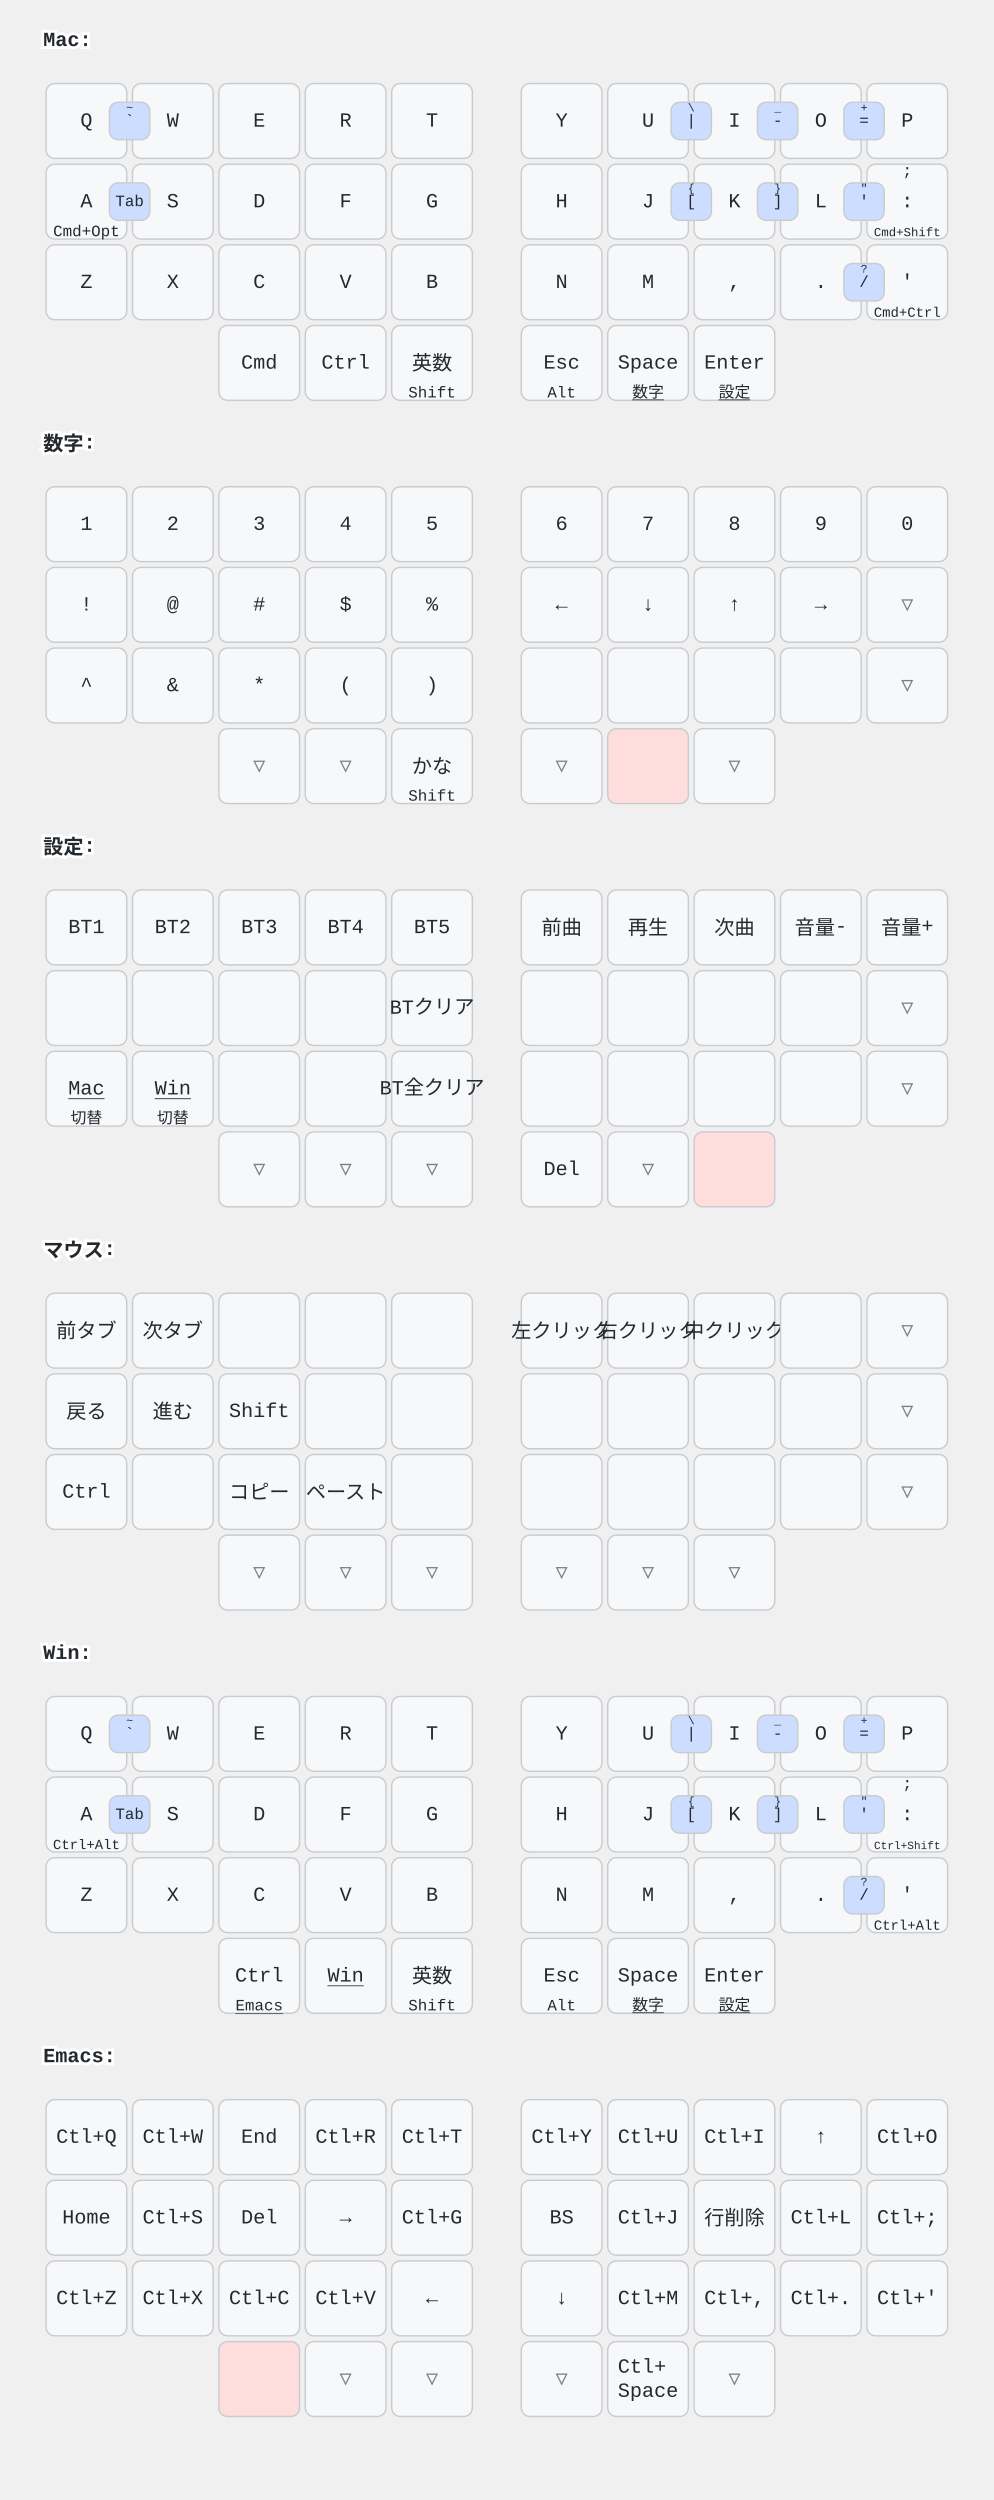
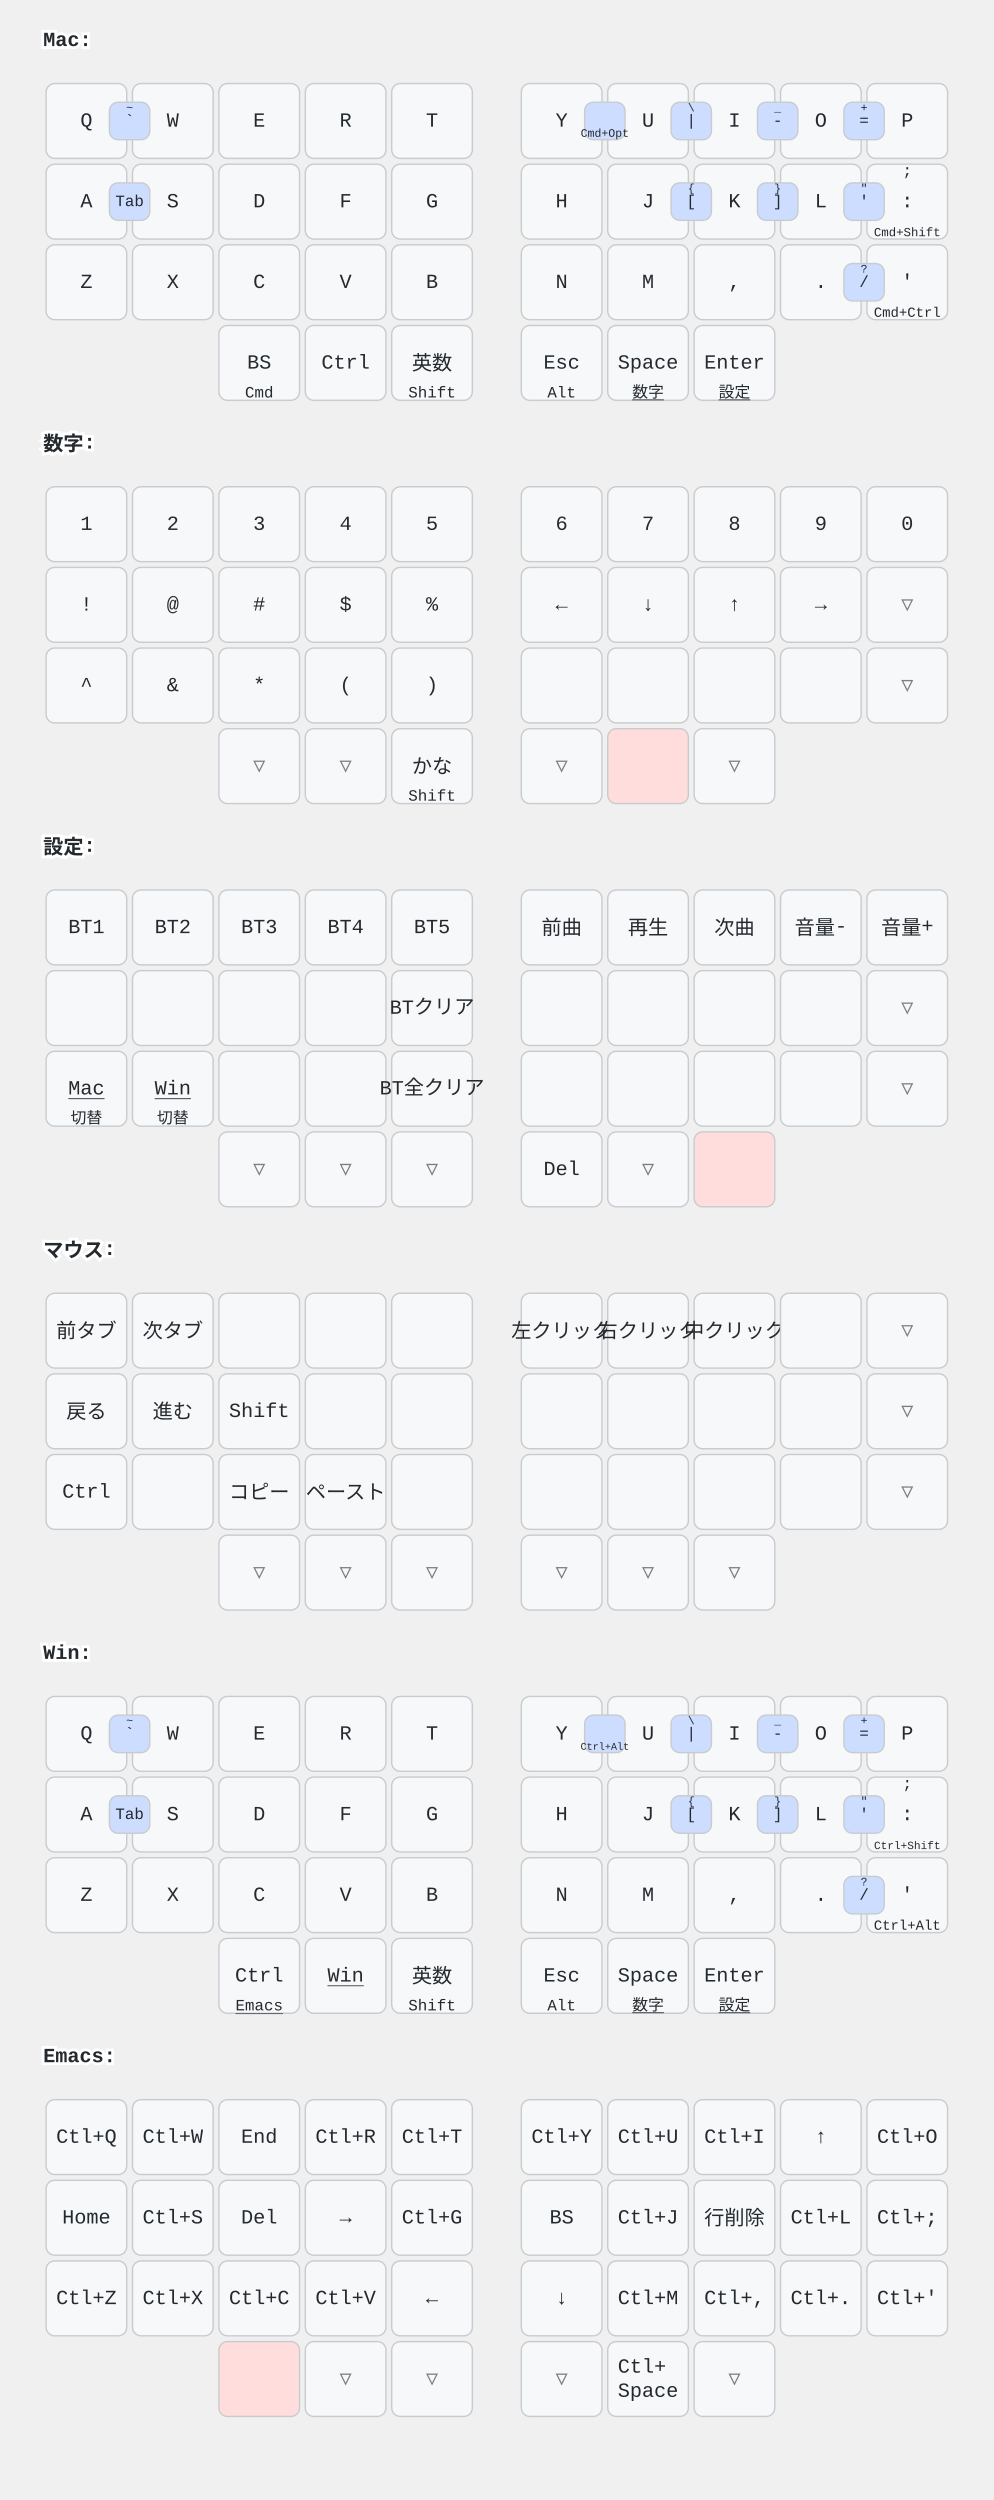
<svg xmlns="http://www.w3.org/2000/svg" width="690" height="1736" viewBox="0 0 690 1736" class="keymap">
  <style>/* inherit to force styles through use tags */
svg path {
    fill: inherit;
}

/* font and background color specifications */
svg.keymap {
    font-family: SFMono-Regular,Consolas,Liberation Mono,Menlo,monospace;
    font-size: 14px;
    font-kerning: normal;
    text-rendering: optimizeLegibility;
    fill: #24292e;
}

/* default key styling */
rect.key {
    fill: #f6f8fa;
}

rect.key, rect.combo {
    stroke: #c9cccf;
    stroke-width: 1;
}

/* default key side styling, only used is draw_key_sides is set */
rect.side {
    filter: brightness(90%);
}

/* color accent for combo boxes */
rect.combo, rect.combo-separate {
    fill: #cdf;
}

/* color accent for held keys */
rect.held, rect.combo.held {
    fill: #fdd;
}

/* color accent for ghost (optional) keys */
rect.ghost, rect.combo.ghost {
    stroke-dasharray: 4, 4;
    stroke-width: 2;
}

text {
    text-anchor: middle;
    dominant-baseline: middle;
}

/* styling for layer labels */
text.label {
    font-weight: bold;
    text-anchor: start;
    stroke: white;
    stroke-width: 4;
    paint-order: stroke;
}

/* styling for optional footer */
text.footer {
    text-anchor: end;
    dominant-baseline: auto;
    stroke: white;
    stroke-width: 4;
    paint-order: stroke;
}

/* styling for combo tap, and key non-tap label text */
text.combo, text.hold, text.shifted, text.left, text.right {
    font-size: 11px;
}

text.hold {
    text-anchor: middle;
    dominant-baseline: auto;
}

text.shifted {
    text-anchor: middle;
    dominant-baseline: hanging;
}

text.left {
    text-anchor: start;
}

text.right {
    text-anchor: end;
}

text.layer-activator {
    text-decoration: underline;
}

/* styling for hold/shifted label text in combo box */
text.combo.hold, text.combo.shifted, text.combo.left, text.combo.right {
    font-size: 8px;
}

/* lighter symbol for transparent keys */
text.trans {
    fill: #7b7e81;
}

/* styling for combo dendrons */
path.combo {
    stroke-width: 1;
    stroke: gray;
    fill: none;
}

/* Start Tabler Icons Cleanup */
/* cannot use height/width with glyphs */
.icon-tabler &gt; path {
    fill: inherit;
    stroke: inherit;
    stroke-width: 2;
}
/* hide tabler's default box */
.icon-tabler &gt; path[stroke="none"][fill="none"] {
    visibility: hidden;
}
/* End Tabler Icons Cleanup */
</style>
  <g transform="translate(30, 0)" class="layer-Mac">
    <text x="0" y="28" class="label" id="Mac">Mac:</text>
    <g transform="translate(0, 56)">
      <g transform="translate(30, 28)" class="key keypos-0">
        <rect rx="6" ry="6" x="-28" y="-26" width="56" height="52" class="key" />
        <text x="0" y="0" class="key tap">Q</text>
      </g>
      <g transform="translate(90, 28)" class="key keypos-1">
        <rect rx="6" ry="6" x="-28" y="-26" width="56" height="52" class="key" />
        <text x="0" y="0" class="key tap">W</text>
      </g>
      <g transform="translate(150, 28)" class="key keypos-2">
        <rect rx="6" ry="6" x="-28" y="-26" width="56" height="52" class="key" />
        <text x="0" y="0" class="key tap">E</text>
      </g>
      <g transform="translate(210, 28)" class="key keypos-3">
        <rect rx="6" ry="6" x="-28" y="-26" width="56" height="52" class="key" />
        <text x="0" y="0" class="key tap">R</text>
      </g>
      <g transform="translate(270, 28)" class="key keypos-4">
        <rect rx="6" ry="6" x="-28" y="-26" width="56" height="52" class="key" />
        <text x="0" y="0" class="key tap">T</text>
      </g>
      <g transform="translate(360, 28)" class="key keypos-5">
        <rect rx="6" ry="6" x="-28" y="-26" width="56" height="52" class="key" />
        <text x="0" y="0" class="key tap">Y</text>
      </g>
      <g transform="translate(420, 28)" class="key keypos-6">
        <rect rx="6" ry="6" x="-28" y="-26" width="56" height="52" class="key" />
        <text x="0" y="0" class="key tap">U</text>
      </g>
      <g transform="translate(480, 28)" class="key keypos-7">
        <rect rx="6" ry="6" x="-28" y="-26" width="56" height="52" class="key" />
        <text x="0" y="0" class="key tap">I</text>
      </g>
      <g transform="translate(540, 28)" class="key keypos-8">
        <rect rx="6" ry="6" x="-28" y="-26" width="56" height="52" class="key" />
        <text x="0" y="0" class="key tap">O</text>
      </g>
      <g transform="translate(600, 28)" class="key keypos-9">
        <rect rx="6" ry="6" x="-28" y="-26" width="56" height="52" class="key" />
        <text x="0" y="0" class="key tap">P</text>
      </g>
      <g transform="translate(30, 84)" class="key keypos-10">
        <rect rx="6" ry="6" x="-28" y="-26" width="56" height="52" class="key" />
        <text x="0" y="0" class="key tap">A</text>
-         <text x="0" y="24" class="key hold">Cmd+Opt</text>
      </g>
      <g transform="translate(90, 84)" class="key keypos-11">
        <rect rx="6" ry="6" x="-28" y="-26" width="56" height="52" class="key" />
        <text x="0" y="0" class="key tap">S</text>
      </g>
      <g transform="translate(150, 84)" class="key keypos-12">
        <rect rx="6" ry="6" x="-28" y="-26" width="56" height="52" class="key" />
        <text x="0" y="0" class="key tap">D</text>
      </g>
      <g transform="translate(210, 84)" class="key keypos-13">
        <rect rx="6" ry="6" x="-28" y="-26" width="56" height="52" class="key" />
        <text x="0" y="0" class="key tap">F</text>
      </g>
      <g transform="translate(270, 84)" class="key keypos-14">
        <rect rx="6" ry="6" x="-28" y="-26" width="56" height="52" class="key" />
        <text x="0" y="0" class="key tap">G</text>
      </g>
      <g transform="translate(360, 84)" class="key keypos-15">
        <rect rx="6" ry="6" x="-28" y="-26" width="56" height="52" class="key" />
        <text x="0" y="0" class="key tap">H</text>
      </g>
      <g transform="translate(420, 84)" class="key keypos-16">
        <rect rx="6" ry="6" x="-28" y="-26" width="56" height="52" class="key" />
        <text x="0" y="0" class="key tap">J</text>
      </g>
      <g transform="translate(480, 84)" class="key keypos-17">
        <rect rx="6" ry="6" x="-28" y="-26" width="56" height="52" class="key" />
        <text x="0" y="0" class="key tap">K</text>
      </g>
      <g transform="translate(540, 84)" class="key keypos-18">
        <rect rx="6" ry="6" x="-28" y="-26" width="56" height="52" class="key" />
        <text x="0" y="0" class="key tap">L</text>
      </g>
      <g transform="translate(600, 84)" class="key keypos-19">
        <rect rx="6" ry="6" x="-28" y="-26" width="56" height="52" class="key" />
        <text x="0" y="0" class="key tap">:</text>
        <text x="0" y="24" class="key hold">
          <tspan style="font-size: 78%">Cmd+Shift</tspan>
        </text>
        <text x="0" y="-24" class="key shifted">;</text>
      </g>
      <g transform="translate(30, 140)" class="key keypos-20">
        <rect rx="6" ry="6" x="-28" y="-26" width="56" height="52" class="key" />
        <text x="0" y="0" class="key tap">Z</text>
      </g>
      <g transform="translate(90, 140)" class="key keypos-21">
        <rect rx="6" ry="6" x="-28" y="-26" width="56" height="52" class="key" />
        <text x="0" y="0" class="key tap">X</text>
      </g>
      <g transform="translate(150, 140)" class="key keypos-22">
        <rect rx="6" ry="6" x="-28" y="-26" width="56" height="52" class="key" />
        <text x="0" y="0" class="key tap">C</text>
      </g>
      <g transform="translate(210, 140)" class="key keypos-23">
        <rect rx="6" ry="6" x="-28" y="-26" width="56" height="52" class="key" />
        <text x="0" y="0" class="key tap">V</text>
      </g>
      <g transform="translate(270, 140)" class="key keypos-24">
        <rect rx="6" ry="6" x="-28" y="-26" width="56" height="52" class="key" />
        <text x="0" y="0" class="key tap">B</text>
      </g>
      <g transform="translate(360, 140)" class="key keypos-25">
        <rect rx="6" ry="6" x="-28" y="-26" width="56" height="52" class="key" />
        <text x="0" y="0" class="key tap">N</text>
      </g>
      <g transform="translate(420, 140)" class="key keypos-26">
        <rect rx="6" ry="6" x="-28" y="-26" width="56" height="52" class="key" />
        <text x="0" y="0" class="key tap">M</text>
      </g>
      <g transform="translate(480, 140)" class="key keypos-27">
        <rect rx="6" ry="6" x="-28" y="-26" width="56" height="52" class="key" />
        <text x="0" y="0" class="key tap">,</text>
      </g>
      <g transform="translate(540, 140)" class="key keypos-28">
        <rect rx="6" ry="6" x="-28" y="-26" width="56" height="52" class="key" />
        <text x="0" y="0" class="key tap">.</text>
      </g>
      <g transform="translate(600, 140)" class="key keypos-29">
        <rect rx="6" ry="6" x="-28" y="-26" width="56" height="52" class="key" />
        <text x="0" y="0" class="key tap">'</text>
        <text x="0" y="24" class="key hold">
          <tspan style="font-size: 88%">Cmd+Ctrl</tspan>
        </text>
      </g>
      <g transform="translate(150, 196)" class="key keypos-30">
        <rect rx="6" ry="6" x="-28" y="-26" width="56" height="52" class="key" />
-         <text x="0" y="0" class="key tap">Cmd</text>
+         <text x="0" y="0" class="key tap">BS</text>
+         <text x="0" y="24" class="key hold">Cmd</text>
      </g>
      <g transform="translate(210, 196)" class="key keypos-31">
        <rect rx="6" ry="6" x="-28" y="-26" width="56" height="52" class="key" />
        <text x="0" y="0" class="key tap">Ctrl</text>
      </g>
      <g transform="translate(270, 196)" class="key keypos-32">
        <rect rx="6" ry="6" x="-28" y="-26" width="56" height="52" class="key" />
        <text x="0" y="0" class="key tap">英数</text>
        <text x="0" y="24" class="key hold">Shift</text>
      </g>
      <g transform="translate(360, 196)" class="key keypos-33">
        <rect rx="6" ry="6" x="-28" y="-26" width="56" height="52" class="key" />
        <text x="0" y="0" class="key tap">Esc</text>
        <text x="0" y="24" class="key hold">Alt</text>
      </g>
      <g transform="translate(420, 196)" class="key keypos-34">
        <rect rx="6" ry="6" x="-28" y="-26" width="56" height="52" class="key" />
        <text x="0" y="0" class="key tap">Space</text>
        <a href="#x_x">
          <text x="0" y="24" class="key hold layer-activator">数字</text>
        </a>
      </g>
      <g transform="translate(480, 196)" class="key keypos-35">
        <rect rx="6" ry="6" x="-28" y="-26" width="56" height="52" class="key" />
        <text x="0" y="0" class="key tap">Enter</text>
        <a href="#x_x">
          <text x="0" y="24" class="key hold layer-activator">設定</text>
        </a>
      </g>
      <g class="combo combopos-0">
+         <rect rx="6" ry="6" x="376" y="15" width="28" height="26" class="combo" />
+         <text x="390" y="39" class="combo hold">Cmd+Opt</text>
+       </g>
+       <g class="combo combopos-1">
        <rect rx="6" ry="6" x="46" y="71" width="28" height="26" class="combo" />
        <text x="60" y="84" class="combo tap">Tab</text>
      </g>
-       <g class="combo combopos-1">
+       <g class="combo combopos-2">
        <rect rx="6" ry="6" x="496" y="15" width="28" height="26" class="combo" />
        <text x="510" y="28" class="combo tap">-</text>
        <text x="510" y="17" class="combo shifted">_</text>
      </g>
-       <g class="combo combopos-2">
+       <g class="combo combopos-3">
        <rect rx="6" ry="6" x="556" y="15" width="28" height="26" class="combo" />
        <text x="570" y="28" class="combo tap">=</text>
        <text x="570" y="17" class="combo shifted">+</text>
      </g>
-       <g class="combo combopos-3">
+       <g class="combo combopos-4">
        <rect rx="6" ry="6" x="556" y="71" width="28" height="26" class="combo" />
        <text x="570" y="84" class="combo tap">'</text>
        <text x="570" y="73" class="combo shifted">"</text>
      </g>
-       <g class="combo combopos-4">
+       <g class="combo combopos-5">
        <rect rx="6" ry="6" x="556" y="127" width="28" height="26" class="combo" />
        <text x="570" y="140" class="combo tap">/</text>
        <text x="570" y="129" class="combo shifted">?</text>
      </g>
-       <g class="combo combopos-5">
+       <g class="combo combopos-6">
        <rect rx="6" ry="6" x="46" y="15" width="28" height="26" class="combo" />
        <text x="60" y="28" class="combo tap">`</text>
        <text x="60" y="17" class="combo shifted">~</text>
      </g>
-       <g class="combo combopos-6">
+       <g class="combo combopos-7">
        <rect rx="6" ry="6" x="436" y="15" width="28" height="26" class="combo" />
        <text x="450" y="28" class="combo tap">|</text>
        <text x="450" y="17" class="combo shifted">\</text>
      </g>
-       <g class="combo combopos-7">
+       <g class="combo combopos-8">
        <rect rx="6" ry="6" x="436" y="71" width="28" height="26" class="combo" />
        <text x="450" y="84" class="combo tap">[</text>
        <text x="450" y="73" class="combo shifted">{</text>
      </g>
-       <g class="combo combopos-8">
+       <g class="combo combopos-9">
        <rect rx="6" ry="6" x="496" y="71" width="28" height="26" class="combo" />
        <text x="510" y="84" class="combo tap">]</text>
        <text x="510" y="73" class="combo shifted">}</text>
      </g>
    </g>
  </g>
  <g transform="translate(30, 280)" class="layer-数字">
    <text x="0" y="28" class="label" id="x_x">数字:</text>
    <g transform="translate(0, 56)">
      <g transform="translate(30, 28)" class="key keypos-0">
        <rect rx="6" ry="6" x="-28" y="-26" width="56" height="52" class="key" />
        <text x="0" y="0" class="key tap">1</text>
      </g>
      <g transform="translate(90, 28)" class="key keypos-1">
        <rect rx="6" ry="6" x="-28" y="-26" width="56" height="52" class="key" />
        <text x="0" y="0" class="key tap">2</text>
      </g>
      <g transform="translate(150, 28)" class="key keypos-2">
        <rect rx="6" ry="6" x="-28" y="-26" width="56" height="52" class="key" />
        <text x="0" y="0" class="key tap">3</text>
      </g>
      <g transform="translate(210, 28)" class="key keypos-3">
        <rect rx="6" ry="6" x="-28" y="-26" width="56" height="52" class="key" />
        <text x="0" y="0" class="key tap">4</text>
      </g>
      <g transform="translate(270, 28)" class="key keypos-4">
        <rect rx="6" ry="6" x="-28" y="-26" width="56" height="52" class="key" />
        <text x="0" y="0" class="key tap">5</text>
      </g>
      <g transform="translate(360, 28)" class="key keypos-5">
        <rect rx="6" ry="6" x="-28" y="-26" width="56" height="52" class="key" />
        <text x="0" y="0" class="key tap">6</text>
      </g>
      <g transform="translate(420, 28)" class="key keypos-6">
        <rect rx="6" ry="6" x="-28" y="-26" width="56" height="52" class="key" />
        <text x="0" y="0" class="key tap">7</text>
      </g>
      <g transform="translate(480, 28)" class="key keypos-7">
        <rect rx="6" ry="6" x="-28" y="-26" width="56" height="52" class="key" />
        <text x="0" y="0" class="key tap">8</text>
      </g>
      <g transform="translate(540, 28)" class="key keypos-8">
        <rect rx="6" ry="6" x="-28" y="-26" width="56" height="52" class="key" />
        <text x="0" y="0" class="key tap">9</text>
      </g>
      <g transform="translate(600, 28)" class="key keypos-9">
        <rect rx="6" ry="6" x="-28" y="-26" width="56" height="52" class="key" />
        <text x="0" y="0" class="key tap">0</text>
      </g>
      <g transform="translate(30, 84)" class="key keypos-10">
        <rect rx="6" ry="6" x="-28" y="-26" width="56" height="52" class="key" />
        <text x="0" y="0" class="key tap">!</text>
      </g>
      <g transform="translate(90, 84)" class="key keypos-11">
        <rect rx="6" ry="6" x="-28" y="-26" width="56" height="52" class="key" />
        <text x="0" y="0" class="key tap">@</text>
      </g>
      <g transform="translate(150, 84)" class="key keypos-12">
        <rect rx="6" ry="6" x="-28" y="-26" width="56" height="52" class="key" />
        <text x="0" y="0" class="key tap">#</text>
      </g>
      <g transform="translate(210, 84)" class="key keypos-13">
        <rect rx="6" ry="6" x="-28" y="-26" width="56" height="52" class="key" />
        <text x="0" y="0" class="key tap">$</text>
      </g>
      <g transform="translate(270, 84)" class="key keypos-14">
        <rect rx="6" ry="6" x="-28" y="-26" width="56" height="52" class="key" />
        <text x="0" y="0" class="key tap">%</text>
      </g>
      <g transform="translate(360, 84)" class="key keypos-15">
        <rect rx="6" ry="6" x="-28" y="-26" width="56" height="52" class="key" />
        <text x="0" y="0" class="key tap">←</text>
      </g>
      <g transform="translate(420, 84)" class="key keypos-16">
        <rect rx="6" ry="6" x="-28" y="-26" width="56" height="52" class="key" />
        <text x="0" y="0" class="key tap">↓</text>
      </g>
      <g transform="translate(480, 84)" class="key keypos-17">
        <rect rx="6" ry="6" x="-28" y="-26" width="56" height="52" class="key" />
        <text x="0" y="0" class="key tap">↑</text>
      </g>
      <g transform="translate(540, 84)" class="key keypos-18">
        <rect rx="6" ry="6" x="-28" y="-26" width="56" height="52" class="key" />
        <text x="0" y="0" class="key tap">→</text>
      </g>
      <g transform="translate(600, 84)" class="key trans keypos-19">
        <rect rx="6" ry="6" x="-28" y="-26" width="56" height="52" class="key trans" />
        <text x="0" y="0" class="key trans tap">▽</text>
      </g>
      <g transform="translate(30, 140)" class="key keypos-20">
        <rect rx="6" ry="6" x="-28" y="-26" width="56" height="52" class="key" />
        <text x="0" y="0" class="key tap">^</text>
      </g>
      <g transform="translate(90, 140)" class="key keypos-21">
        <rect rx="6" ry="6" x="-28" y="-26" width="56" height="52" class="key" />
        <text x="0" y="0" class="key tap">&amp;</text>
      </g>
      <g transform="translate(150, 140)" class="key keypos-22">
        <rect rx="6" ry="6" x="-28" y="-26" width="56" height="52" class="key" />
        <text x="0" y="0" class="key tap">*</text>
      </g>
      <g transform="translate(210, 140)" class="key keypos-23">
        <rect rx="6" ry="6" x="-28" y="-26" width="56" height="52" class="key" />
        <text x="0" y="0" class="key tap">(</text>
      </g>
      <g transform="translate(270, 140)" class="key keypos-24">
        <rect rx="6" ry="6" x="-28" y="-26" width="56" height="52" class="key" />
        <text x="0" y="0" class="key tap">)</text>
      </g>
      <g transform="translate(360, 140)" class="key keypos-25">
        <rect rx="6" ry="6" x="-28" y="-26" width="56" height="52" class="key" />
      </g>
      <g transform="translate(420, 140)" class="key keypos-26">
        <rect rx="6" ry="6" x="-28" y="-26" width="56" height="52" class="key" />
      </g>
      <g transform="translate(480, 140)" class="key keypos-27">
        <rect rx="6" ry="6" x="-28" y="-26" width="56" height="52" class="key" />
      </g>
      <g transform="translate(540, 140)" class="key keypos-28">
        <rect rx="6" ry="6" x="-28" y="-26" width="56" height="52" class="key" />
      </g>
      <g transform="translate(600, 140)" class="key trans keypos-29">
        <rect rx="6" ry="6" x="-28" y="-26" width="56" height="52" class="key trans" />
        <text x="0" y="0" class="key trans tap">▽</text>
      </g>
      <g transform="translate(150, 196)" class="key trans keypos-30">
        <rect rx="6" ry="6" x="-28" y="-26" width="56" height="52" class="key trans" />
        <text x="0" y="0" class="key trans tap">▽</text>
      </g>
      <g transform="translate(210, 196)" class="key trans keypos-31">
        <rect rx="6" ry="6" x="-28" y="-26" width="56" height="52" class="key trans" />
        <text x="0" y="0" class="key trans tap">▽</text>
      </g>
      <g transform="translate(270, 196)" class="key keypos-32">
        <rect rx="6" ry="6" x="-28" y="-26" width="56" height="52" class="key" />
        <text x="0" y="0" class="key tap">かな</text>
        <text x="0" y="24" class="key hold">Shift</text>
      </g>
      <g transform="translate(360, 196)" class="key trans keypos-33">
        <rect rx="6" ry="6" x="-28" y="-26" width="56" height="52" class="key trans" />
        <text x="0" y="0" class="key trans tap">▽</text>
      </g>
      <g transform="translate(420, 196)" class="key held keypos-34">
        <rect rx="6" ry="6" x="-28" y="-26" width="56" height="52" class="key held" />
      </g>
      <g transform="translate(480, 196)" class="key trans keypos-35">
        <rect rx="6" ry="6" x="-28" y="-26" width="56" height="52" class="key trans" />
        <text x="0" y="0" class="key trans tap">▽</text>
      </g>
    </g>
  </g>
  <g transform="translate(30, 560)" class="layer-設定">
    <text x="0" y="28" class="label" id="x_x">設定:</text>
    <g transform="translate(0, 56)">
      <g transform="translate(30, 28)" class="key keypos-0">
        <rect rx="6" ry="6" x="-28" y="-26" width="56" height="52" class="key" />
        <text x="0" y="0" class="key tap">BT1</text>
      </g>
      <g transform="translate(90, 28)" class="key keypos-1">
        <rect rx="6" ry="6" x="-28" y="-26" width="56" height="52" class="key" />
        <text x="0" y="0" class="key tap">BT2</text>
      </g>
      <g transform="translate(150, 28)" class="key keypos-2">
        <rect rx="6" ry="6" x="-28" y="-26" width="56" height="52" class="key" />
        <text x="0" y="0" class="key tap">BT3</text>
      </g>
      <g transform="translate(210, 28)" class="key keypos-3">
        <rect rx="6" ry="6" x="-28" y="-26" width="56" height="52" class="key" />
        <text x="0" y="0" class="key tap">BT4</text>
      </g>
      <g transform="translate(270, 28)" class="key keypos-4">
        <rect rx="6" ry="6" x="-28" y="-26" width="56" height="52" class="key" />
        <text x="0" y="0" class="key tap">BT5</text>
      </g>
      <g transform="translate(360, 28)" class="key keypos-5">
        <rect rx="6" ry="6" x="-28" y="-26" width="56" height="52" class="key" />
        <text x="0" y="0" class="key tap">前曲</text>
      </g>
      <g transform="translate(420, 28)" class="key keypos-6">
        <rect rx="6" ry="6" x="-28" y="-26" width="56" height="52" class="key" />
        <text x="0" y="0" class="key tap">再生</text>
      </g>
      <g transform="translate(480, 28)" class="key keypos-7">
        <rect rx="6" ry="6" x="-28" y="-26" width="56" height="52" class="key" />
        <text x="0" y="0" class="key tap">次曲</text>
      </g>
      <g transform="translate(540, 28)" class="key keypos-8">
        <rect rx="6" ry="6" x="-28" y="-26" width="56" height="52" class="key" />
        <text x="0" y="0" class="key tap">音量-</text>
      </g>
      <g transform="translate(600, 28)" class="key keypos-9">
        <rect rx="6" ry="6" x="-28" y="-26" width="56" height="52" class="key" />
        <text x="0" y="0" class="key tap">音量+</text>
      </g>
      <g transform="translate(30, 84)" class="key keypos-10">
        <rect rx="6" ry="6" x="-28" y="-26" width="56" height="52" class="key" />
      </g>
      <g transform="translate(90, 84)" class="key keypos-11">
        <rect rx="6" ry="6" x="-28" y="-26" width="56" height="52" class="key" />
      </g>
      <g transform="translate(150, 84)" class="key keypos-12">
        <rect rx="6" ry="6" x="-28" y="-26" width="56" height="52" class="key" />
      </g>
      <g transform="translate(210, 84)" class="key keypos-13">
        <rect rx="6" ry="6" x="-28" y="-26" width="56" height="52" class="key" />
      </g>
      <g transform="translate(270, 84)" class="key keypos-14">
        <rect rx="6" ry="6" x="-28" y="-26" width="56" height="52" class="key" />
        <text x="0" y="0" class="key tap">BTクリア</text>
      </g>
      <g transform="translate(360, 84)" class="key keypos-15">
        <rect rx="6" ry="6" x="-28" y="-26" width="56" height="52" class="key" />
      </g>
      <g transform="translate(420, 84)" class="key keypos-16">
        <rect rx="6" ry="6" x="-28" y="-26" width="56" height="52" class="key" />
      </g>
      <g transform="translate(480, 84)" class="key keypos-17">
        <rect rx="6" ry="6" x="-28" y="-26" width="56" height="52" class="key" />
      </g>
      <g transform="translate(540, 84)" class="key keypos-18">
        <rect rx="6" ry="6" x="-28" y="-26" width="56" height="52" class="key" />
      </g>
      <g transform="translate(600, 84)" class="key trans keypos-19">
        <rect rx="6" ry="6" x="-28" y="-26" width="56" height="52" class="key trans" />
        <text x="0" y="0" class="key trans tap">▽</text>
      </g>
      <g transform="translate(30, 140)" class="key keypos-20">
        <rect rx="6" ry="6" x="-28" y="-26" width="56" height="52" class="key" />
        <a href="#Mac">
          <text x="0" y="0" class="key tap layer-activator">Mac</text>
        </a>
        <text x="0" y="24" class="key hold">切替</text>
      </g>
      <g transform="translate(90, 140)" class="key keypos-21">
        <rect rx="6" ry="6" x="-28" y="-26" width="56" height="52" class="key" />
        <a href="#Win">
          <text x="0" y="0" class="key tap layer-activator">Win</text>
        </a>
        <text x="0" y="24" class="key hold">切替</text>
      </g>
      <g transform="translate(150, 140)" class="key keypos-22">
        <rect rx="6" ry="6" x="-28" y="-26" width="56" height="52" class="key" />
      </g>
      <g transform="translate(210, 140)" class="key keypos-23">
        <rect rx="6" ry="6" x="-28" y="-26" width="56" height="52" class="key" />
      </g>
      <g transform="translate(270, 140)" class="key keypos-24">
        <rect rx="6" ry="6" x="-28" y="-26" width="56" height="52" class="key" />
        <text x="0" y="0" class="key tap">BT全クリア</text>
      </g>
      <g transform="translate(360, 140)" class="key keypos-25">
        <rect rx="6" ry="6" x="-28" y="-26" width="56" height="52" class="key" />
      </g>
      <g transform="translate(420, 140)" class="key keypos-26">
        <rect rx="6" ry="6" x="-28" y="-26" width="56" height="52" class="key" />
      </g>
      <g transform="translate(480, 140)" class="key keypos-27">
        <rect rx="6" ry="6" x="-28" y="-26" width="56" height="52" class="key" />
      </g>
      <g transform="translate(540, 140)" class="key keypos-28">
        <rect rx="6" ry="6" x="-28" y="-26" width="56" height="52" class="key" />
      </g>
      <g transform="translate(600, 140)" class="key trans keypos-29">
        <rect rx="6" ry="6" x="-28" y="-26" width="56" height="52" class="key trans" />
        <text x="0" y="0" class="key trans tap">▽</text>
      </g>
      <g transform="translate(150, 196)" class="key trans keypos-30">
        <rect rx="6" ry="6" x="-28" y="-26" width="56" height="52" class="key trans" />
        <text x="0" y="0" class="key trans tap">▽</text>
      </g>
      <g transform="translate(210, 196)" class="key trans keypos-31">
        <rect rx="6" ry="6" x="-28" y="-26" width="56" height="52" class="key trans" />
        <text x="0" y="0" class="key trans tap">▽</text>
      </g>
      <g transform="translate(270, 196)" class="key trans keypos-32">
        <rect rx="6" ry="6" x="-28" y="-26" width="56" height="52" class="key trans" />
        <text x="0" y="0" class="key trans tap">▽</text>
      </g>
      <g transform="translate(360, 196)" class="key keypos-33">
        <rect rx="6" ry="6" x="-28" y="-26" width="56" height="52" class="key" />
        <text x="0" y="0" class="key tap">Del</text>
      </g>
      <g transform="translate(420, 196)" class="key trans keypos-34">
        <rect rx="6" ry="6" x="-28" y="-26" width="56" height="52" class="key trans" />
        <text x="0" y="0" class="key trans tap">▽</text>
      </g>
      <g transform="translate(480, 196)" class="key held keypos-35">
        <rect rx="6" ry="6" x="-28" y="-26" width="56" height="52" class="key held" />
      </g>
    </g>
  </g>
  <g transform="translate(30, 840)" class="layer-マウス">
    <text x="0" y="28" class="label" id="x_x">マウス:</text>
    <g transform="translate(0, 56)">
      <g transform="translate(30, 28)" class="key keypos-0">
        <rect rx="6" ry="6" x="-28" y="-26" width="56" height="52" class="key" />
        <text x="0" y="0" class="key tap">前タブ</text>
      </g>
      <g transform="translate(90, 28)" class="key keypos-1">
        <rect rx="6" ry="6" x="-28" y="-26" width="56" height="52" class="key" />
        <text x="0" y="0" class="key tap">次タブ</text>
      </g>
      <g transform="translate(150, 28)" class="key keypos-2">
        <rect rx="6" ry="6" x="-28" y="-26" width="56" height="52" class="key" />
      </g>
      <g transform="translate(210, 28)" class="key keypos-3">
        <rect rx="6" ry="6" x="-28" y="-26" width="56" height="52" class="key" />
      </g>
      <g transform="translate(270, 28)" class="key keypos-4">
        <rect rx="6" ry="6" x="-28" y="-26" width="56" height="52" class="key" />
      </g>
      <g transform="translate(360, 28)" class="key keypos-5">
        <rect rx="6" ry="6" x="-28" y="-26" width="56" height="52" class="key" />
        <text x="0" y="0" class="key tap">左クリック</text>
      </g>
      <g transform="translate(420, 28)" class="key keypos-6">
        <rect rx="6" ry="6" x="-28" y="-26" width="56" height="52" class="key" />
        <text x="0" y="0" class="key tap">右クリック</text>
      </g>
      <g transform="translate(480, 28)" class="key keypos-7">
        <rect rx="6" ry="6" x="-28" y="-26" width="56" height="52" class="key" />
        <text x="0" y="0" class="key tap">中クリック</text>
      </g>
      <g transform="translate(540, 28)" class="key keypos-8">
        <rect rx="6" ry="6" x="-28" y="-26" width="56" height="52" class="key" />
      </g>
      <g transform="translate(600, 28)" class="key trans keypos-9">
        <rect rx="6" ry="6" x="-28" y="-26" width="56" height="52" class="key trans" />
        <text x="0" y="0" class="key trans tap">▽</text>
      </g>
      <g transform="translate(30, 84)" class="key keypos-10">
        <rect rx="6" ry="6" x="-28" y="-26" width="56" height="52" class="key" />
        <text x="0" y="0" class="key tap">戻る</text>
      </g>
      <g transform="translate(90, 84)" class="key keypos-11">
        <rect rx="6" ry="6" x="-28" y="-26" width="56" height="52" class="key" />
        <text x="0" y="0" class="key tap">進む</text>
      </g>
      <g transform="translate(150, 84)" class="key keypos-12">
        <rect rx="6" ry="6" x="-28" y="-26" width="56" height="52" class="key" />
        <text x="0" y="0" class="key tap">Shift</text>
      </g>
      <g transform="translate(210, 84)" class="key keypos-13">
        <rect rx="6" ry="6" x="-28" y="-26" width="56" height="52" class="key" />
      </g>
      <g transform="translate(270, 84)" class="key keypos-14">
        <rect rx="6" ry="6" x="-28" y="-26" width="56" height="52" class="key" />
      </g>
      <g transform="translate(360, 84)" class="key keypos-15">
        <rect rx="6" ry="6" x="-28" y="-26" width="56" height="52" class="key" />
      </g>
      <g transform="translate(420, 84)" class="key keypos-16">
        <rect rx="6" ry="6" x="-28" y="-26" width="56" height="52" class="key" />
      </g>
      <g transform="translate(480, 84)" class="key keypos-17">
        <rect rx="6" ry="6" x="-28" y="-26" width="56" height="52" class="key" />
      </g>
      <g transform="translate(540, 84)" class="key keypos-18">
        <rect rx="6" ry="6" x="-28" y="-26" width="56" height="52" class="key" />
      </g>
      <g transform="translate(600, 84)" class="key trans keypos-19">
        <rect rx="6" ry="6" x="-28" y="-26" width="56" height="52" class="key trans" />
        <text x="0" y="0" class="key trans tap">▽</text>
      </g>
      <g transform="translate(30, 140)" class="key keypos-20">
        <rect rx="6" ry="6" x="-28" y="-26" width="56" height="52" class="key" />
        <text x="0" y="0" class="key tap">Ctrl</text>
      </g>
      <g transform="translate(90, 140)" class="key keypos-21">
        <rect rx="6" ry="6" x="-28" y="-26" width="56" height="52" class="key" />
      </g>
      <g transform="translate(150, 140)" class="key keypos-22">
        <rect rx="6" ry="6" x="-28" y="-26" width="56" height="52" class="key" />
        <text x="0" y="0" class="key tap">コピー</text>
      </g>
      <g transform="translate(210, 140)" class="key keypos-23">
        <rect rx="6" ry="6" x="-28" y="-26" width="56" height="52" class="key" />
        <text x="0" y="0" class="key tap">ペースト</text>
      </g>
      <g transform="translate(270, 140)" class="key keypos-24">
        <rect rx="6" ry="6" x="-28" y="-26" width="56" height="52" class="key" />
      </g>
      <g transform="translate(360, 140)" class="key keypos-25">
        <rect rx="6" ry="6" x="-28" y="-26" width="56" height="52" class="key" />
      </g>
      <g transform="translate(420, 140)" class="key keypos-26">
        <rect rx="6" ry="6" x="-28" y="-26" width="56" height="52" class="key" />
      </g>
      <g transform="translate(480, 140)" class="key keypos-27">
        <rect rx="6" ry="6" x="-28" y="-26" width="56" height="52" class="key" />
      </g>
      <g transform="translate(540, 140)" class="key keypos-28">
        <rect rx="6" ry="6" x="-28" y="-26" width="56" height="52" class="key" />
      </g>
      <g transform="translate(600, 140)" class="key trans keypos-29">
        <rect rx="6" ry="6" x="-28" y="-26" width="56" height="52" class="key trans" />
        <text x="0" y="0" class="key trans tap">▽</text>
      </g>
      <g transform="translate(150, 196)" class="key trans keypos-30">
        <rect rx="6" ry="6" x="-28" y="-26" width="56" height="52" class="key trans" />
        <text x="0" y="0" class="key trans tap">▽</text>
      </g>
      <g transform="translate(210, 196)" class="key trans keypos-31">
        <rect rx="6" ry="6" x="-28" y="-26" width="56" height="52" class="key trans" />
        <text x="0" y="0" class="key trans tap">▽</text>
      </g>
      <g transform="translate(270, 196)" class="key trans keypos-32">
        <rect rx="6" ry="6" x="-28" y="-26" width="56" height="52" class="key trans" />
        <text x="0" y="0" class="key trans tap">▽</text>
      </g>
      <g transform="translate(360, 196)" class="key trans keypos-33">
        <rect rx="6" ry="6" x="-28" y="-26" width="56" height="52" class="key trans" />
        <text x="0" y="0" class="key trans tap">▽</text>
      </g>
      <g transform="translate(420, 196)" class="key trans keypos-34">
        <rect rx="6" ry="6" x="-28" y="-26" width="56" height="52" class="key trans" />
        <text x="0" y="0" class="key trans tap">▽</text>
      </g>
      <g transform="translate(480, 196)" class="key trans keypos-35">
        <rect rx="6" ry="6" x="-28" y="-26" width="56" height="52" class="key trans" />
        <text x="0" y="0" class="key trans tap">▽</text>
      </g>
    </g>
  </g>
  <g transform="translate(30, 1120)" class="layer-Win">
    <text x="0" y="28" class="label" id="Win">Win:</text>
    <g transform="translate(0, 56)">
      <g transform="translate(30, 28)" class="key keypos-0">
        <rect rx="6" ry="6" x="-28" y="-26" width="56" height="52" class="key" />
        <text x="0" y="0" class="key tap">Q</text>
      </g>
      <g transform="translate(90, 28)" class="key keypos-1">
        <rect rx="6" ry="6" x="-28" y="-26" width="56" height="52" class="key" />
        <text x="0" y="0" class="key tap">W</text>
      </g>
      <g transform="translate(150, 28)" class="key keypos-2">
        <rect rx="6" ry="6" x="-28" y="-26" width="56" height="52" class="key" />
        <text x="0" y="0" class="key tap">E</text>
      </g>
      <g transform="translate(210, 28)" class="key keypos-3">
        <rect rx="6" ry="6" x="-28" y="-26" width="56" height="52" class="key" />
        <text x="0" y="0" class="key tap">R</text>
      </g>
      <g transform="translate(270, 28)" class="key keypos-4">
        <rect rx="6" ry="6" x="-28" y="-26" width="56" height="52" class="key" />
        <text x="0" y="0" class="key tap">T</text>
      </g>
      <g transform="translate(360, 28)" class="key keypos-5">
        <rect rx="6" ry="6" x="-28" y="-26" width="56" height="52" class="key" />
        <text x="0" y="0" class="key tap">Y</text>
      </g>
      <g transform="translate(420, 28)" class="key keypos-6">
        <rect rx="6" ry="6" x="-28" y="-26" width="56" height="52" class="key" />
        <text x="0" y="0" class="key tap">U</text>
      </g>
      <g transform="translate(480, 28)" class="key keypos-7">
        <rect rx="6" ry="6" x="-28" y="-26" width="56" height="52" class="key" />
        <text x="0" y="0" class="key tap">I</text>
      </g>
      <g transform="translate(540, 28)" class="key keypos-8">
        <rect rx="6" ry="6" x="-28" y="-26" width="56" height="52" class="key" />
        <text x="0" y="0" class="key tap">O</text>
      </g>
      <g transform="translate(600, 28)" class="key keypos-9">
        <rect rx="6" ry="6" x="-28" y="-26" width="56" height="52" class="key" />
        <text x="0" y="0" class="key tap">P</text>
      </g>
      <g transform="translate(30, 84)" class="key keypos-10">
        <rect rx="6" ry="6" x="-28" y="-26" width="56" height="52" class="key" />
        <text x="0" y="0" class="key tap">A</text>
-         <text x="0" y="24" class="key hold">
-           <tspan style="font-size: 88%">Ctrl+Alt</tspan>
-         </text>
      </g>
      <g transform="translate(90, 84)" class="key keypos-11">
        <rect rx="6" ry="6" x="-28" y="-26" width="56" height="52" class="key" />
        <text x="0" y="0" class="key tap">S</text>
      </g>
      <g transform="translate(150, 84)" class="key keypos-12">
        <rect rx="6" ry="6" x="-28" y="-26" width="56" height="52" class="key" />
        <text x="0" y="0" class="key tap">D</text>
      </g>
      <g transform="translate(210, 84)" class="key keypos-13">
        <rect rx="6" ry="6" x="-28" y="-26" width="56" height="52" class="key" />
        <text x="0" y="0" class="key tap">F</text>
      </g>
      <g transform="translate(270, 84)" class="key keypos-14">
        <rect rx="6" ry="6" x="-28" y="-26" width="56" height="52" class="key" />
        <text x="0" y="0" class="key tap">G</text>
      </g>
      <g transform="translate(360, 84)" class="key keypos-15">
        <rect rx="6" ry="6" x="-28" y="-26" width="56" height="52" class="key" />
        <text x="0" y="0" class="key tap">H</text>
      </g>
      <g transform="translate(420, 84)" class="key keypos-16">
        <rect rx="6" ry="6" x="-28" y="-26" width="56" height="52" class="key" />
        <text x="0" y="0" class="key tap">J</text>
      </g>
      <g transform="translate(480, 84)" class="key keypos-17">
        <rect rx="6" ry="6" x="-28" y="-26" width="56" height="52" class="key" />
        <text x="0" y="0" class="key tap">K</text>
      </g>
      <g transform="translate(540, 84)" class="key keypos-18">
        <rect rx="6" ry="6" x="-28" y="-26" width="56" height="52" class="key" />
        <text x="0" y="0" class="key tap">L</text>
      </g>
      <g transform="translate(600, 84)" class="key keypos-19">
        <rect rx="6" ry="6" x="-28" y="-26" width="56" height="52" class="key" />
        <text x="0" y="0" class="key tap">:</text>
        <text x="0" y="24" class="key hold">
          <tspan style="font-size: 70%">Ctrl+Shift</tspan>
        </text>
        <text x="0" y="-24" class="key shifted">;</text>
      </g>
      <g transform="translate(30, 140)" class="key keypos-20">
        <rect rx="6" ry="6" x="-28" y="-26" width="56" height="52" class="key" />
        <text x="0" y="0" class="key tap">Z</text>
      </g>
      <g transform="translate(90, 140)" class="key keypos-21">
        <rect rx="6" ry="6" x="-28" y="-26" width="56" height="52" class="key" />
        <text x="0" y="0" class="key tap">X</text>
      </g>
      <g transform="translate(150, 140)" class="key keypos-22">
        <rect rx="6" ry="6" x="-28" y="-26" width="56" height="52" class="key" />
        <text x="0" y="0" class="key tap">C</text>
      </g>
      <g transform="translate(210, 140)" class="key keypos-23">
        <rect rx="6" ry="6" x="-28" y="-26" width="56" height="52" class="key" />
        <text x="0" y="0" class="key tap">V</text>
      </g>
      <g transform="translate(270, 140)" class="key keypos-24">
        <rect rx="6" ry="6" x="-28" y="-26" width="56" height="52" class="key" />
        <text x="0" y="0" class="key tap">B</text>
      </g>
      <g transform="translate(360, 140)" class="key keypos-25">
        <rect rx="6" ry="6" x="-28" y="-26" width="56" height="52" class="key" />
        <text x="0" y="0" class="key tap">N</text>
      </g>
      <g transform="translate(420, 140)" class="key keypos-26">
        <rect rx="6" ry="6" x="-28" y="-26" width="56" height="52" class="key" />
        <text x="0" y="0" class="key tap">M</text>
      </g>
      <g transform="translate(480, 140)" class="key keypos-27">
        <rect rx="6" ry="6" x="-28" y="-26" width="56" height="52" class="key" />
        <text x="0" y="0" class="key tap">,</text>
      </g>
      <g transform="translate(540, 140)" class="key keypos-28">
        <rect rx="6" ry="6" x="-28" y="-26" width="56" height="52" class="key" />
        <text x="0" y="0" class="key tap">.</text>
      </g>
      <g transform="translate(600, 140)" class="key keypos-29">
        <rect rx="6" ry="6" x="-28" y="-26" width="56" height="52" class="key" />
        <text x="0" y="0" class="key tap">'</text>
        <text x="0" y="24" class="key hold">
          <tspan style="font-size: 88%">Ctrl+Alt</tspan>
        </text>
      </g>
      <g transform="translate(150, 196)" class="key keypos-30">
        <rect rx="6" ry="6" x="-28" y="-26" width="56" height="52" class="key" />
        <text x="0" y="0" class="key tap">Ctrl</text>
        <a href="#Emacs">
          <text x="0" y="24" class="key hold layer-activator">Emacs</text>
        </a>
      </g>
      <g transform="translate(210, 196)" class="key keypos-31">
        <rect rx="6" ry="6" x="-28" y="-26" width="56" height="52" class="key" />
        <a href="#Win">
          <text x="0" y="0" class="key tap layer-activator">Win</text>
        </a>
      </g>
      <g transform="translate(270, 196)" class="key keypos-32">
        <rect rx="6" ry="6" x="-28" y="-26" width="56" height="52" class="key" />
        <text x="0" y="0" class="key tap">英数</text>
        <text x="0" y="24" class="key hold">Shift</text>
      </g>
      <g transform="translate(360, 196)" class="key keypos-33">
        <rect rx="6" ry="6" x="-28" y="-26" width="56" height="52" class="key" />
        <text x="0" y="0" class="key tap">Esc</text>
        <text x="0" y="24" class="key hold">Alt</text>
      </g>
      <g transform="translate(420, 196)" class="key keypos-34">
        <rect rx="6" ry="6" x="-28" y="-26" width="56" height="52" class="key" />
        <text x="0" y="0" class="key tap">Space</text>
        <a href="#x_x">
          <text x="0" y="24" class="key hold layer-activator">数字</text>
        </a>
      </g>
      <g transform="translate(480, 196)" class="key keypos-35">
        <rect rx="6" ry="6" x="-28" y="-26" width="56" height="52" class="key" />
        <text x="0" y="0" class="key tap">Enter</text>
        <a href="#x_x">
          <text x="0" y="24" class="key hold layer-activator">設定</text>
        </a>
      </g>
      <g class="combo combopos-0">
+         <rect rx="6" ry="6" x="376" y="15" width="28" height="26" class="combo" />
+         <text x="390" y="39" class="combo hold">
+           <tspan style="font-size: 88%">Ctrl+Alt</tspan>
+         </text>
+       </g>
+       <g class="combo combopos-1">
        <rect rx="6" ry="6" x="46" y="71" width="28" height="26" class="combo" />
        <text x="60" y="84" class="combo tap">Tab</text>
      </g>
-       <g class="combo combopos-1">
+       <g class="combo combopos-2">
        <rect rx="6" ry="6" x="496" y="15" width="28" height="26" class="combo" />
        <text x="510" y="28" class="combo tap">-</text>
        <text x="510" y="17" class="combo shifted">_</text>
      </g>
-       <g class="combo combopos-2">
+       <g class="combo combopos-3">
        <rect rx="6" ry="6" x="556" y="15" width="28" height="26" class="combo" />
        <text x="570" y="28" class="combo tap">=</text>
        <text x="570" y="17" class="combo shifted">+</text>
      </g>
-       <g class="combo combopos-3">
+       <g class="combo combopos-4">
        <rect rx="6" ry="6" x="556" y="71" width="28" height="26" class="combo" />
        <text x="570" y="84" class="combo tap">'</text>
        <text x="570" y="73" class="combo shifted">"</text>
      </g>
-       <g class="combo combopos-4">
+       <g class="combo combopos-5">
        <rect rx="6" ry="6" x="556" y="127" width="28" height="26" class="combo" />
        <text x="570" y="140" class="combo tap">/</text>
        <text x="570" y="129" class="combo shifted">?</text>
      </g>
-       <g class="combo combopos-5">
+       <g class="combo combopos-6">
        <rect rx="6" ry="6" x="46" y="15" width="28" height="26" class="combo" />
        <text x="60" y="28" class="combo tap">`</text>
        <text x="60" y="17" class="combo shifted">~</text>
      </g>
-       <g class="combo combopos-6">
+       <g class="combo combopos-7">
        <rect rx="6" ry="6" x="436" y="15" width="28" height="26" class="combo" />
        <text x="450" y="28" class="combo tap">|</text>
        <text x="450" y="17" class="combo shifted">\</text>
      </g>
-       <g class="combo combopos-7">
+       <g class="combo combopos-8">
        <rect rx="6" ry="6" x="436" y="71" width="28" height="26" class="combo" />
        <text x="450" y="84" class="combo tap">[</text>
        <text x="450" y="73" class="combo shifted">{</text>
      </g>
-       <g class="combo combopos-8">
+       <g class="combo combopos-9">
        <rect rx="6" ry="6" x="496" y="71" width="28" height="26" class="combo" />
        <text x="510" y="84" class="combo tap">]</text>
        <text x="510" y="73" class="combo shifted">}</text>
      </g>
    </g>
  </g>
  <g transform="translate(30, 1400)" class="layer-Emacs">
    <text x="0" y="28" class="label" id="Emacs">Emacs:</text>
    <g transform="translate(0, 56)">
      <g transform="translate(30, 28)" class="key keypos-0">
        <rect rx="6" ry="6" x="-28" y="-26" width="56" height="52" class="key" />
        <text x="0" y="0" class="key tap">Ctl+Q</text>
      </g>
      <g transform="translate(90, 28)" class="key keypos-1">
        <rect rx="6" ry="6" x="-28" y="-26" width="56" height="52" class="key" />
        <text x="0" y="0" class="key tap">Ctl+W</text>
      </g>
      <g transform="translate(150, 28)" class="key keypos-2">
        <rect rx="6" ry="6" x="-28" y="-26" width="56" height="52" class="key" />
        <text x="0" y="0" class="key tap">End</text>
      </g>
      <g transform="translate(210, 28)" class="key keypos-3">
        <rect rx="6" ry="6" x="-28" y="-26" width="56" height="52" class="key" />
        <text x="0" y="0" class="key tap">Ctl+R</text>
      </g>
      <g transform="translate(270, 28)" class="key keypos-4">
        <rect rx="6" ry="6" x="-28" y="-26" width="56" height="52" class="key" />
        <text x="0" y="0" class="key tap">Ctl+T</text>
      </g>
      <g transform="translate(360, 28)" class="key keypos-5">
        <rect rx="6" ry="6" x="-28" y="-26" width="56" height="52" class="key" />
        <text x="0" y="0" class="key tap">Ctl+Y</text>
      </g>
      <g transform="translate(420, 28)" class="key keypos-6">
        <rect rx="6" ry="6" x="-28" y="-26" width="56" height="52" class="key" />
        <text x="0" y="0" class="key tap">Ctl+U</text>
      </g>
      <g transform="translate(480, 28)" class="key keypos-7">
        <rect rx="6" ry="6" x="-28" y="-26" width="56" height="52" class="key" />
        <text x="0" y="0" class="key tap">Ctl+I</text>
      </g>
      <g transform="translate(540, 28)" class="key keypos-8">
        <rect rx="6" ry="6" x="-28" y="-26" width="56" height="52" class="key" />
        <text x="0" y="0" class="key tap">↑</text>
      </g>
      <g transform="translate(600, 28)" class="key keypos-9">
        <rect rx="6" ry="6" x="-28" y="-26" width="56" height="52" class="key" />
        <text x="0" y="0" class="key tap">Ctl+O</text>
      </g>
      <g transform="translate(30, 84)" class="key keypos-10">
        <rect rx="6" ry="6" x="-28" y="-26" width="56" height="52" class="key" />
        <text x="0" y="0" class="key tap">Home</text>
      </g>
      <g transform="translate(90, 84)" class="key keypos-11">
        <rect rx="6" ry="6" x="-28" y="-26" width="56" height="52" class="key" />
        <text x="0" y="0" class="key tap">Ctl+S</text>
      </g>
      <g transform="translate(150, 84)" class="key keypos-12">
        <rect rx="6" ry="6" x="-28" y="-26" width="56" height="52" class="key" />
        <text x="0" y="0" class="key tap">Del</text>
      </g>
      <g transform="translate(210, 84)" class="key keypos-13">
        <rect rx="6" ry="6" x="-28" y="-26" width="56" height="52" class="key" />
        <text x="0" y="0" class="key tap">→</text>
      </g>
      <g transform="translate(270, 84)" class="key keypos-14">
        <rect rx="6" ry="6" x="-28" y="-26" width="56" height="52" class="key" />
        <text x="0" y="0" class="key tap">Ctl+G</text>
      </g>
      <g transform="translate(360, 84)" class="key keypos-15">
        <rect rx="6" ry="6" x="-28" y="-26" width="56" height="52" class="key" />
        <text x="0" y="0" class="key tap">BS</text>
      </g>
      <g transform="translate(420, 84)" class="key keypos-16">
        <rect rx="6" ry="6" x="-28" y="-26" width="56" height="52" class="key" />
        <text x="0" y="0" class="key tap">Ctl+J</text>
      </g>
      <g transform="translate(480, 84)" class="key keypos-17">
        <rect rx="6" ry="6" x="-28" y="-26" width="56" height="52" class="key" />
        <text x="0" y="0" class="key tap">行削除</text>
      </g>
      <g transform="translate(540, 84)" class="key keypos-18">
        <rect rx="6" ry="6" x="-28" y="-26" width="56" height="52" class="key" />
        <text x="0" y="0" class="key tap">Ctl+L</text>
      </g>
      <g transform="translate(600, 84)" class="key keypos-19">
        <rect rx="6" ry="6" x="-28" y="-26" width="56" height="52" class="key" />
        <text x="0" y="0" class="key tap">Ctl+;</text>
      </g>
      <g transform="translate(30, 140)" class="key keypos-20">
        <rect rx="6" ry="6" x="-28" y="-26" width="56" height="52" class="key" />
        <text x="0" y="0" class="key tap">Ctl+Z</text>
      </g>
      <g transform="translate(90, 140)" class="key keypos-21">
        <rect rx="6" ry="6" x="-28" y="-26" width="56" height="52" class="key" />
        <text x="0" y="0" class="key tap">Ctl+X</text>
      </g>
      <g transform="translate(150, 140)" class="key keypos-22">
        <rect rx="6" ry="6" x="-28" y="-26" width="56" height="52" class="key" />
        <text x="0" y="0" class="key tap">Ctl+C</text>
      </g>
      <g transform="translate(210, 140)" class="key keypos-23">
        <rect rx="6" ry="6" x="-28" y="-26" width="56" height="52" class="key" />
        <text x="0" y="0" class="key tap">Ctl+V</text>
      </g>
      <g transform="translate(270, 140)" class="key keypos-24">
        <rect rx="6" ry="6" x="-28" y="-26" width="56" height="52" class="key" />
        <text x="0" y="0" class="key tap">←</text>
      </g>
      <g transform="translate(360, 140)" class="key keypos-25">
        <rect rx="6" ry="6" x="-28" y="-26" width="56" height="52" class="key" />
        <text x="0" y="0" class="key tap">↓</text>
      </g>
      <g transform="translate(420, 140)" class="key keypos-26">
        <rect rx="6" ry="6" x="-28" y="-26" width="56" height="52" class="key" />
        <text x="0" y="0" class="key tap">Ctl+M</text>
      </g>
      <g transform="translate(480, 140)" class="key keypos-27">
        <rect rx="6" ry="6" x="-28" y="-26" width="56" height="52" class="key" />
        <text x="0" y="0" class="key tap">Ctl+,</text>
      </g>
      <g transform="translate(540, 140)" class="key keypos-28">
        <rect rx="6" ry="6" x="-28" y="-26" width="56" height="52" class="key" />
        <text x="0" y="0" class="key tap">Ctl+.</text>
      </g>
      <g transform="translate(600, 140)" class="key keypos-29">
        <rect rx="6" ry="6" x="-28" y="-26" width="56" height="52" class="key" />
        <text x="0" y="0" class="key tap">Ctl+'</text>
      </g>
      <g transform="translate(150, 196)" class="key held keypos-30">
        <rect rx="6" ry="6" x="-28" y="-26" width="56" height="52" class="key held" />
      </g>
      <g transform="translate(210, 196)" class="key trans keypos-31">
        <rect rx="6" ry="6" x="-28" y="-26" width="56" height="52" class="key trans" />
        <text x="0" y="0" class="key trans tap">▽</text>
      </g>
      <g transform="translate(270, 196)" class="key trans keypos-32">
        <rect rx="6" ry="6" x="-28" y="-26" width="56" height="52" class="key trans" />
        <text x="0" y="0" class="key trans tap">▽</text>
      </g>
      <g transform="translate(360, 196)" class="key trans keypos-33">
        <rect rx="6" ry="6" x="-28" y="-26" width="56" height="52" class="key trans" />
        <text x="0" y="0" class="key trans tap">▽</text>
      </g>
      <g transform="translate(420, 196)" class="key keypos-34">
        <rect rx="6" ry="6" x="-28" y="-26" width="56" height="52" class="key" />
        <text x="0" y="0" class="key tap">
          <tspan x="0" dy="-0.6em">Ctl+</tspan>
          <tspan x="0" dy="1.2em">Space</tspan>
        </text>
      </g>
      <g transform="translate(480, 196)" class="key trans keypos-35">
        <rect rx="6" ry="6" x="-28" y="-26" width="56" height="52" class="key trans" />
        <text x="0" y="0" class="key trans tap">▽</text>
      </g>
    </g>
  </g>
</svg>
